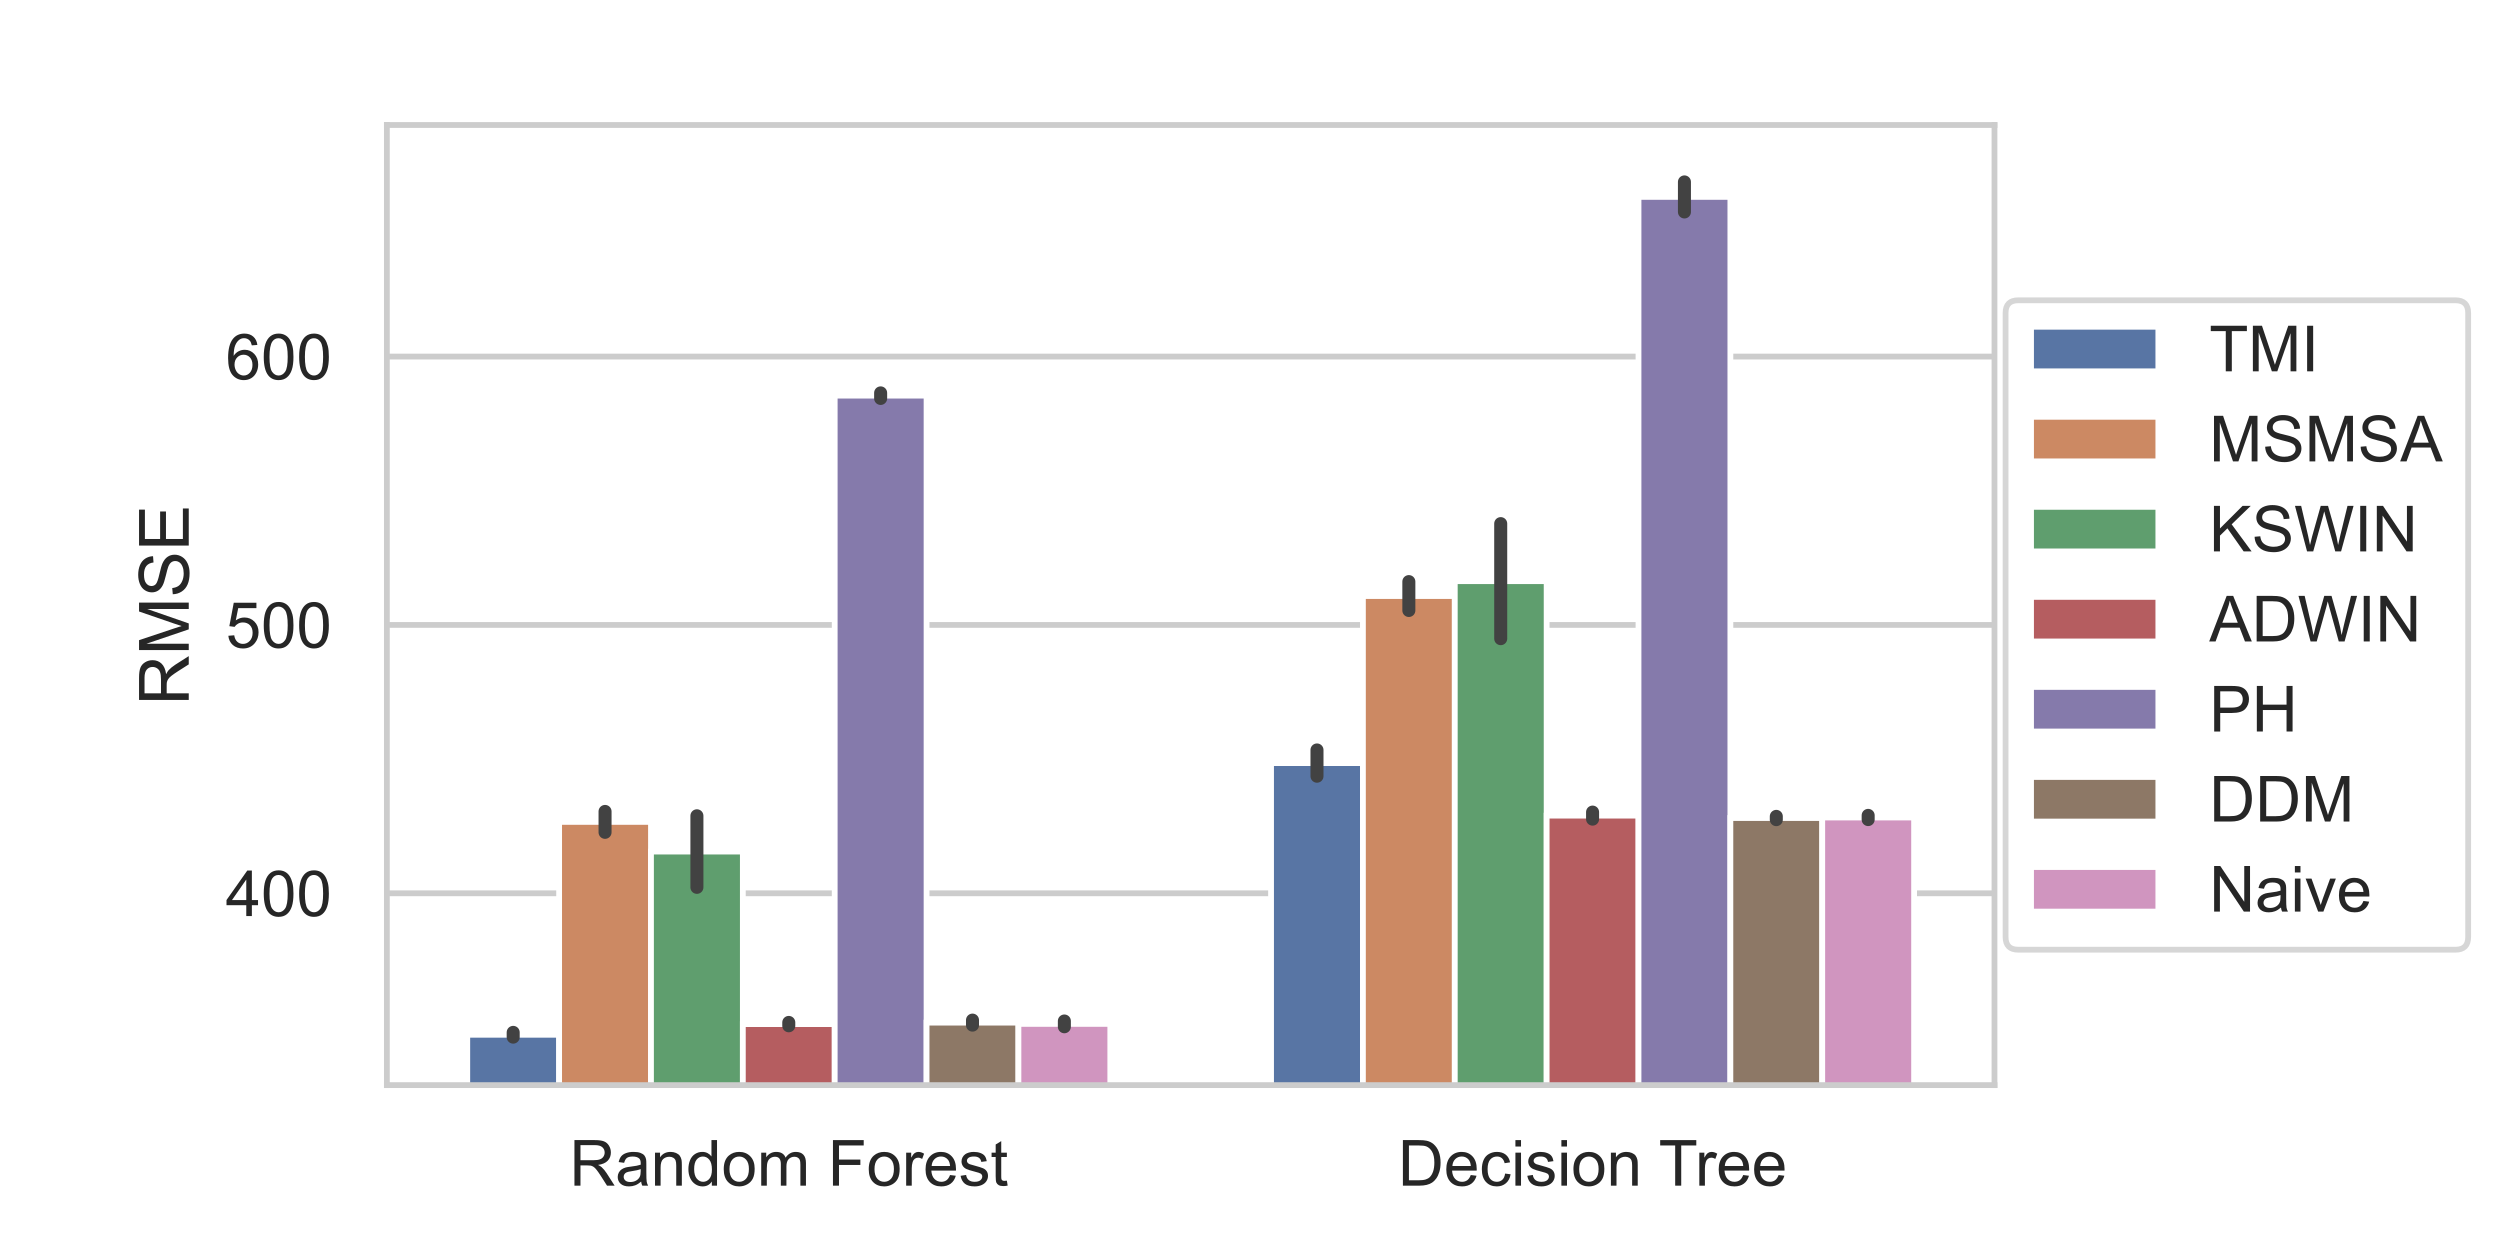
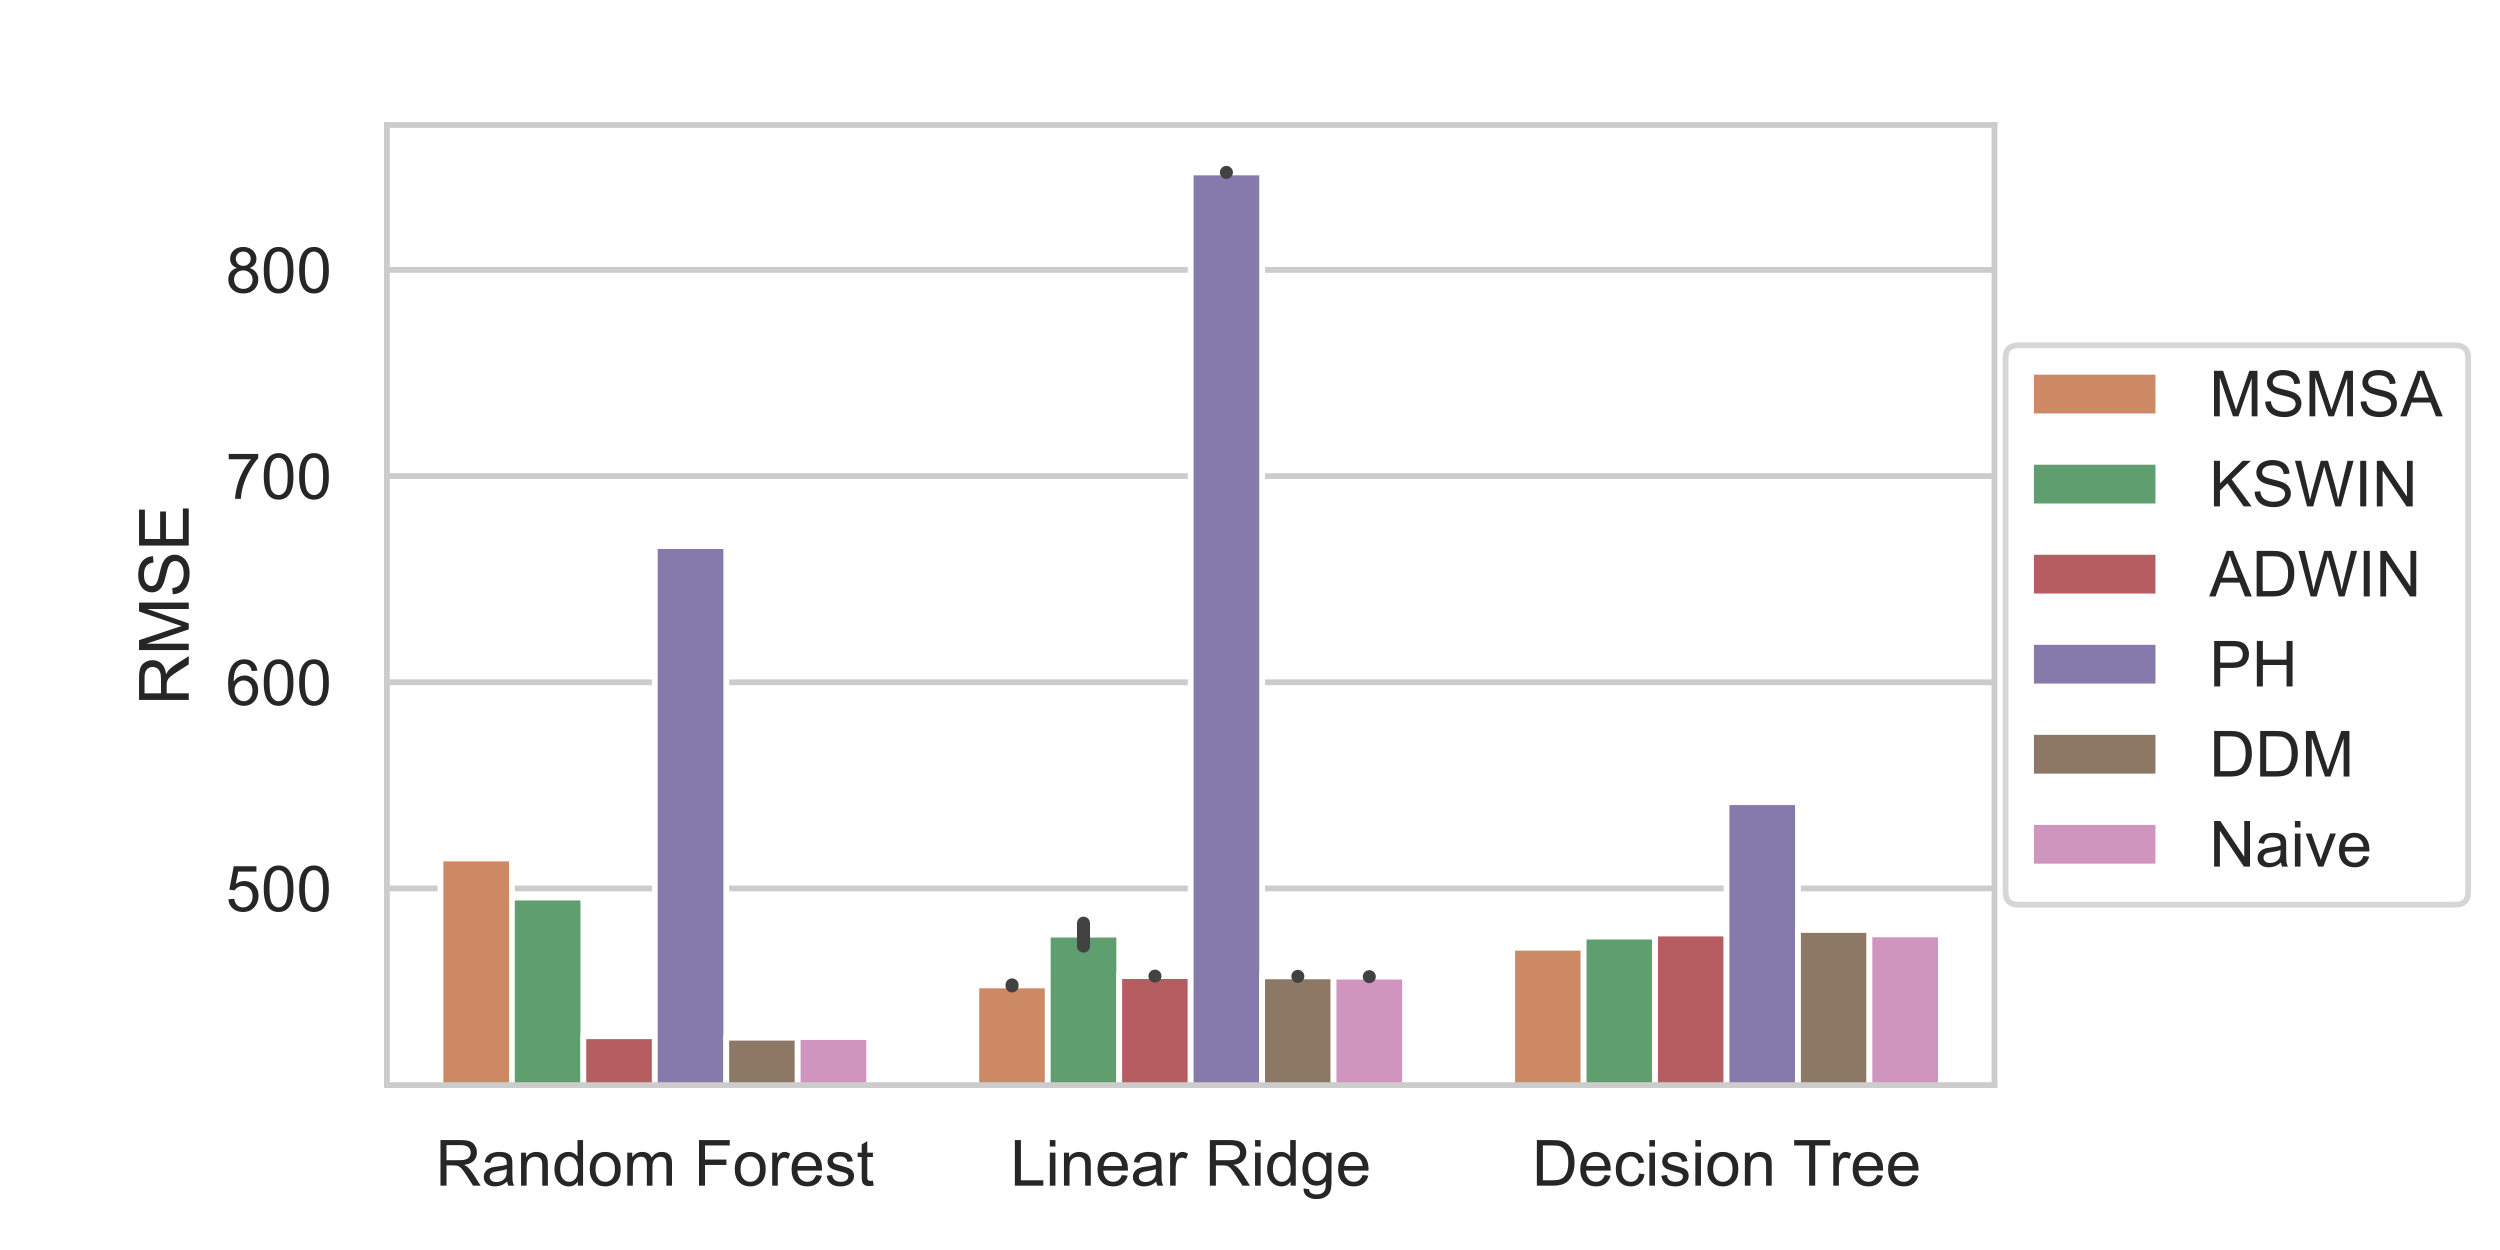
<svg xmlns="http://www.w3.org/2000/svg" xmlns:xlink="http://www.w3.org/1999/xlink" width="432pt" height="216pt" viewBox="0 0 432 216" version="1.1">
  <defs>
    <style type="text/css">*{stroke-linejoin: round; stroke-linecap: butt}</style>
  </defs>
  <g id="figure_1">
    <g id="patch_1">
      <path d="M 0 216  L 432 216  L 432 0  L 0 0  z " style="fill: #ffffff" />
    </g>
    <g id="axes_1">
      <g id="patch_2">
        <path d="M 66.852 187.508  L 344.646 187.508  L 344.646 21.6  L 66.852 21.6  z " style="fill: #ffffff" />
      </g>
      <g id="matplotlib.axis_1">
        <g id="xtick_1">
          <g id="text_1">
-             <g style="fill: #262626" transform="translate(98.39938 204.8818) scale(0.11 -0.11)">
+             <g style="fill: #262626" transform="translate(75.24991 204.8818) scale(0.11 -0.11)">
              <defs>
                <path id="ArialMT-52" d="M 503 0  L 503 4581  L 2534 4581  Q 3147 4581 3465 4457  Q 3784 4334 3975 4021  Q 4166 3709 4166 3331  Q 4166 2844 3850 2509  Q 3534 2175 2875 2084  Q 3116 1969 3241 1856  Q 3506 1613 3744 1247  L 4541 0  L 3778 0  L 3172 953  Q 2906 1366 2734 1584  Q 2563 1803 2427 1890  Q 2291 1978 2150 2013  Q 2047 2034 1813 2034  L 1109 2034  L 1109 0  L 503 0  z M 1109 2559  L 2413 2559  Q 2828 2559 3062 2645  Q 3297 2731 3419 2920  Q 3541 3109 3541 3331  Q 3541 3656 3305 3865  Q 3069 4075 2559 4075  L 1109 4075  L 1109 2559  z " transform="scale(0.015625)" />
                <path id="ArialMT-61" d="M 2588 409  Q 2275 144 1986 34  Q 1697 -75 1366 -75  Q 819 -75 525 192  Q 231 459 231 875  Q 231 1119 342 1320  Q 453 1522 633 1644  Q 813 1766 1038 1828  Q 1203 1872 1538 1913  Q 2219 1994 2541 2106  Q 2544 2222 2544 2253  Q 2544 2597 2384 2738  Q 2169 2928 1744 2928  Q 1347 2928 1158 2789  Q 969 2650 878 2297  L 328 2372  Q 403 2725 575 2942  Q 747 3159 1072 3276  Q 1397 3394 1825 3394  Q 2250 3394 2515 3294  Q 2781 3194 2906 3042  Q 3031 2891 3081 2659  Q 3109 2516 3109 2141  L 3109 1391  Q 3109 606 3145 398  Q 3181 191 3288 0  L 2700 0  Q 2613 175 2588 409  z M 2541 1666  Q 2234 1541 1622 1453  Q 1275 1403 1131 1340  Q 988 1278 909 1158  Q 831 1038 831 891  Q 831 666 1001 516  Q 1172 366 1500 366  Q 1825 366 2078 508  Q 2331 650 2450 897  Q 2541 1088 2541 1459  L 2541 1666  z " transform="scale(0.015625)" />
                <path id="ArialMT-6e" d="M 422 0  L 422 3319  L 928 3319  L 928 2847  Q 1294 3394 1984 3394  Q 2284 3394 2536 3286  Q 2788 3178 2913 3003  Q 3038 2828 3088 2588  Q 3119 2431 3119 2041  L 3119 0  L 2556 0  L 2556 2019  Q 2556 2363 2490 2533  Q 2425 2703 2258 2804  Q 2091 2906 1866 2906  Q 1506 2906 1245 2678  Q 984 2450 984 1813  L 984 0  L 422 0  z " transform="scale(0.015625)" />
                <path id="ArialMT-64" d="M 2575 0  L 2575 419  Q 2259 -75 1647 -75  Q 1250 -75 917 144  Q 584 363 401 755  Q 219 1147 219 1656  Q 219 2153 384 2558  Q 550 2963 881 3178  Q 1213 3394 1622 3394  Q 1922 3394 2156 3267  Q 2391 3141 2538 2938  L 2538 4581  L 3097 4581  L 3097 0  L 2575 0  z M 797 1656  Q 797 1019 1065 703  Q 1334 388 1700 388  Q 2069 388 2326 689  Q 2584 991 2584 1609  Q 2584 2291 2321 2609  Q 2059 2928 1675 2928  Q 1300 2928 1048 2622  Q 797 2316 797 1656  z " transform="scale(0.015625)" />
                <path id="ArialMT-6f" d="M 213 1659  Q 213 2581 725 3025  Q 1153 3394 1769 3394  Q 2453 3394 2887 2945  Q 3322 2497 3322 1706  Q 3322 1066 3130 698  Q 2938 331 2570 128  Q 2203 -75 1769 -75  Q 1072 -75 642 372  Q 213 819 213 1659  z M 791 1659  Q 791 1022 1069 705  Q 1347 388 1769 388  Q 2188 388 2466 706  Q 2744 1025 2744 1678  Q 2744 2294 2464 2611  Q 2184 2928 1769 2928  Q 1347 2928 1069 2612  Q 791 2297 791 1659  z " transform="scale(0.015625)" />
                <path id="ArialMT-6d" d="M 422 0  L 422 3319  L 925 3319  L 925 2853  Q 1081 3097 1340 3245  Q 1600 3394 1931 3394  Q 2300 3394 2536 3241  Q 2772 3088 2869 2813  Q 3263 3394 3894 3394  Q 4388 3394 4653 3120  Q 4919 2847 4919 2278  L 4919 0  L 4359 0  L 4359 2091  Q 4359 2428 4304 2576  Q 4250 2725 4106 2815  Q 3963 2906 3769 2906  Q 3419 2906 3187 2673  Q 2956 2441 2956 1928  L 2956 0  L 2394 0  L 2394 2156  Q 2394 2531 2256 2718  Q 2119 2906 1806 2906  Q 1569 2906 1367 2781  Q 1166 2656 1075 2415  Q 984 2175 984 1722  L 984 0  L 422 0  z " transform="scale(0.015625)" />
                <path id="ArialMT-20" transform="scale(0.015625)" />
                <path id="ArialMT-46" d="M 525 0  L 525 4581  L 3616 4581  L 3616 4041  L 1131 4041  L 1131 2622  L 3281 2622  L 3281 2081  L 1131 2081  L 1131 0  L 525 0  z " transform="scale(0.015625)" />
                <path id="ArialMT-72" d="M 416 0  L 416 3319  L 922 3319  L 922 2816  Q 1116 3169 1280 3281  Q 1444 3394 1641 3394  Q 1925 3394 2219 3213  L 2025 2691  Q 1819 2813 1613 2813  Q 1428 2813 1281 2702  Q 1134 2591 1072 2394  Q 978 2094 978 1738  L 978 0  L 416 0  z " transform="scale(0.015625)" />
                <path id="ArialMT-65" d="M 2694 1069  L 3275 997  Q 3138 488 2766 206  Q 2394 -75 1816 -75  Q 1088 -75 661 373  Q 234 822 234 1631  Q 234 2469 665 2931  Q 1097 3394 1784 3394  Q 2450 3394 2872 2941  Q 3294 2488 3294 1666  Q 3294 1616 3291 1516  L 816 1516  Q 847 969 1125 678  Q 1403 388 1819 388  Q 2128 388 2347 550  Q 2566 713 2694 1069  z M 847 1978  L 2700 1978  Q 2663 2397 2488 2606  Q 2219 2931 1791 2931  Q 1403 2931 1139 2672  Q 875 2413 847 1978  z " transform="scale(0.015625)" />
                <path id="ArialMT-73" d="M 197 991  L 753 1078  Q 800 744 1014 566  Q 1228 388 1613 388  Q 2000 388 2187 545  Q 2375 703 2375 916  Q 2375 1106 2209 1216  Q 2094 1291 1634 1406  Q 1016 1563 777 1677  Q 538 1791 414 1992  Q 291 2194 291 2438  Q 291 2659 392 2848  Q 494 3038 669 3163  Q 800 3259 1026 3326  Q 1253 3394 1513 3394  Q 1903 3394 2198 3281  Q 2494 3169 2634 2976  Q 2775 2784 2828 2463  L 2278 2388  Q 2241 2644 2061 2787  Q 1881 2931 1553 2931  Q 1166 2931 1000 2803  Q 834 2675 834 2503  Q 834 2394 903 2306  Q 972 2216 1119 2156  Q 1203 2125 1616 2013  Q 2213 1853 2448 1751  Q 2684 1650 2818 1456  Q 2953 1263 2953 975  Q 2953 694 2789 445  Q 2625 197 2315 61  Q 2006 -75 1616 -75  Q 969 -75 630 194  Q 291 463 197 991  z " transform="scale(0.015625)" />
                <path id="ArialMT-74" d="M 1650 503  L 1731 6  Q 1494 -44 1306 -44  Q 1000 -44 831 53  Q 663 150 594 308  Q 525 466 525 972  L 525 2881  L 113 2881  L 113 3319  L 525 3319  L 525 4141  L 1084 4478  L 1084 3319  L 1650 3319  L 1650 2881  L 1084 2881  L 1084 941  Q 1084 700 1114 631  Q 1144 563 1211 522  Q 1278 481 1403 481  Q 1497 481 1650 503  z " transform="scale(0.015625)" />
              </defs>
              <use xlink:href="#ArialMT-52" />
              <use xlink:href="#ArialMT-61" x="72.217" />
              <use xlink:href="#ArialMT-6e" x="127.832" />
              <use xlink:href="#ArialMT-64" x="183.447" />
              <use xlink:href="#ArialMT-6f" x="239.062" />
              <use xlink:href="#ArialMT-6d" x="294.678" />
              <use xlink:href="#ArialMT-20" x="377.979" />
              <use xlink:href="#ArialMT-46" x="405.762" />
              <use xlink:href="#ArialMT-6f" x="466.846" />
              <use xlink:href="#ArialMT-72" x="522.461" />
              <use xlink:href="#ArialMT-65" x="555.762" />
              <use xlink:href="#ArialMT-73" x="611.377" />
              <use xlink:href="#ArialMT-74" x="661.377" />
            </g>
          </g>
        </g>
        <g id="xtick_2">
          <g id="text_2">
-             <g style="fill: #262626" transform="translate(241.5724 204.8818) scale(0.11 -0.11)">
+             <g style="fill: #262626" transform="translate(174.5638 204.8818) scale(0.11 -0.11)">
+               <defs>
+                 <path id="ArialMT-4c" d="M 469 0  L 469 4581  L 1075 4581  L 1075 541  L 3331 541  L 3331 0  L 469 0  z " transform="scale(0.015625)" />
+                 <path id="ArialMT-69" d="M 425 3934  L 425 4581  L 988 4581  L 988 3934  L 425 3934  z M 425 0  L 425 3319  L 988 3319  L 988 0  L 425 0  z " transform="scale(0.015625)" />
+                 <path id="ArialMT-67" d="M 319 -275  L 866 -356  Q 900 -609 1056 -725  Q 1266 -881 1628 -881  Q 2019 -881 2231 -725  Q 2444 -569 2519 -288  Q 2563 -116 2559 434  Q 2191 0 1641 0  Q 956 0 581 494  Q 206 988 206 1678  Q 206 2153 378 2554  Q 550 2956 876 3175  Q 1203 3394 1644 3394  Q 2231 3394 2613 2919  L 2613 3319  L 3131 3319  L 3131 450  Q 3131 -325 2973 -648  Q 2816 -972 2473 -1159  Q 2131 -1347 1631 -1347  Q 1038 -1347 672 -1080  Q 306 -813 319 -275  z M 784 1719  Q 784 1066 1043 766  Q 1303 466 1694 466  Q 2081 466 2343 764  Q 2606 1063 2606 1700  Q 2606 2309 2336 2618  Q 2066 2928 1684 2928  Q 1309 2928 1046 2623  Q 784 2319 784 1719  z " transform="scale(0.015625)" />
+               </defs>
+               <use xlink:href="#ArialMT-4c" />
+               <use xlink:href="#ArialMT-69" x="55.615" />
+               <use xlink:href="#ArialMT-6e" x="77.832" />
+               <use xlink:href="#ArialMT-65" x="133.447" />
+               <use xlink:href="#ArialMT-61" x="189.062" />
+               <use xlink:href="#ArialMT-72" x="244.678" />
+               <use xlink:href="#ArialMT-20" x="277.979" />
+               <use xlink:href="#ArialMT-52" x="305.762" />
+               <use xlink:href="#ArialMT-69" x="377.979" />
+               <use xlink:href="#ArialMT-64" x="400.195" />
+               <use xlink:href="#ArialMT-67" x="455.811" />
+               <use xlink:href="#ArialMT-65" x="511.426" />
+             </g>
+           </g>
+         </g>
+         <g id="xtick_3">
+           <g id="text_3">
+             <g style="fill: #262626" transform="translate(264.7219 204.8818) scale(0.11 -0.11)">
              <defs>
                <path id="ArialMT-44" d="M 494 0  L 494 4581  L 2072 4581  Q 2606 4581 2888 4516  Q 3281 4425 3559 4188  Q 3922 3881 4101 3404  Q 4281 2928 4281 2316  Q 4281 1794 4159 1391  Q 4038 988 3847 723  Q 3656 459 3429 307  Q 3203 156 2883 78  Q 2563 0 2147 0  L 494 0  z M 1100 541  L 2078 541  Q 2531 541 2789 625  Q 3047 709 3200 863  Q 3416 1078 3536 1442  Q 3656 1806 3656 2325  Q 3656 3044 3420 3430  Q 3184 3816 2847 3947  Q 2603 4041 2063 4041  L 1100 4041  L 1100 541  z " transform="scale(0.015625)" />
                <path id="ArialMT-63" d="M 2588 1216  L 3141 1144  Q 3050 572 2676 248  Q 2303 -75 1759 -75  Q 1078 -75 664 370  Q 250 816 250 1647  Q 250 2184 428 2587  Q 606 2991 970 3192  Q 1334 3394 1763 3394  Q 2303 3394 2647 3120  Q 2991 2847 3088 2344  L 2541 2259  Q 2463 2594 2264 2762  Q 2066 2931 1784 2931  Q 1359 2931 1093 2626  Q 828 2322 828 1663  Q 828 994 1084 691  Q 1341 388 1753 388  Q 2084 388 2306 591  Q 2528 794 2588 1216  z " transform="scale(0.015625)" />
-                 <path id="ArialMT-69" d="M 425 3934  L 425 4581  L 988 4581  L 988 3934  L 425 3934  z M 425 0  L 425 3319  L 988 3319  L 988 0  L 425 0  z " transform="scale(0.015625)" />
                <path id="ArialMT-54" d="M 1659 0  L 1659 4041  L 150 4041  L 150 4581  L 3781 4581  L 3781 4041  L 2266 4041  L 2266 0  L 1659 0  z " transform="scale(0.015625)" />
              </defs>
              <use xlink:href="#ArialMT-44" />
              <use xlink:href="#ArialMT-65" x="72.217" />
              <use xlink:href="#ArialMT-63" x="127.832" />
              <use xlink:href="#ArialMT-69" x="177.832" />
              <use xlink:href="#ArialMT-73" x="200.049" />
              <use xlink:href="#ArialMT-69" x="250.049" />
              <use xlink:href="#ArialMT-6f" x="272.266" />
              <use xlink:href="#ArialMT-6e" x="327.881" />
              <use xlink:href="#ArialMT-20" x="383.496" />
              <use xlink:href="#ArialMT-54" x="409.529" />
              <use xlink:href="#ArialMT-72" x="466.863" />
              <use xlink:href="#ArialMT-65" x="500.164" />
              <use xlink:href="#ArialMT-65" x="555.779" />
            </g>
          </g>
        </g>
      </g>
      <g id="matplotlib.axis_2">
        <g id="ytick_1">
          <g id="line2d_1">
-             <path d="M 66.852 154.363  L 344.646 154.363  " clip-path="url(#p7274ae0a59)" style="fill: none; stroke: #cccccc; stroke-linecap: round" />
-           </g>
-           <g id="text_3">
-             <g style="fill: #262626" transform="translate(39.00091 158.3) scale(0.11 -0.11)">
-               <defs>
-                 <path id="ArialMT-34" d="M 2069 0  L 2069 1097  L 81 1097  L 81 1613  L 2172 4581  L 2631 4581  L 2631 1613  L 3250 1613  L 3250 1097  L 2631 1097  L 2631 0  L 2069 0  z M 2069 1613  L 2069 3678  L 634 1613  L 2069 1613  z " transform="scale(0.015625)" />
+             <path d="M 66.852 153.523  L 344.646 153.523  " clip-path="url(#p0236de1236)" style="fill: none; stroke: #cccccc; stroke-linecap: round" />
+           </g>
+           <g id="text_4">
+             <g style="fill: #262626" transform="translate(39.00091 157.4601) scale(0.11 -0.11)">
+               <defs>
+                 <path id="ArialMT-35" d="M 266 1200  L 856 1250  Q 922 819 1161 601  Q 1400 384 1738 384  Q 2144 384 2425 690  Q 2706 997 2706 1503  Q 2706 1984 2436 2262  Q 2166 2541 1728 2541  Q 1456 2541 1237 2417  Q 1019 2294 894 2097  L 366 2166  L 809 4519  L 3088 4519  L 3088 3981  L 1259 3981  L 1013 2750  Q 1425 3038 1878 3038  Q 2478 3038 2890 2622  Q 3303 2206 3303 1553  Q 3303 931 2941 478  Q 2500 -78 1738 -78  Q 1113 -78 717 272  Q 322 622 266 1200  z " transform="scale(0.015625)" />
                <path id="ArialMT-30" d="M 266 2259  Q 266 3072 433 3567  Q 600 4063 929 4331  Q 1259 4600 1759 4600  Q 2128 4600 2406 4451  Q 2684 4303 2865 4023  Q 3047 3744 3150 3342  Q 3253 2941 3253 2259  Q 3253 1453 3087 958  Q 2922 463 2592 192  Q 2263 -78 1759 -78  Q 1097 -78 719 397  Q 266 969 266 2259  z M 844 2259  Q 844 1131 1108 757  Q 1372 384 1759 384  Q 2147 384 2411 759  Q 2675 1134 2675 2259  Q 2675 3391 2411 3762  Q 2147 4134 1753 4134  Q 1366 4134 1134 3806  Q 844 3388 844 2259  z " transform="scale(0.015625)" />
-               </defs>
-               <use xlink:href="#ArialMT-34" />
-               <use xlink:href="#ArialMT-30" x="55.615" />
-               <use xlink:href="#ArialMT-30" x="111.23" />
-             </g>
-           </g>
-         </g>
-         <g id="ytick_2">
-           <g id="line2d_2">
-             <path d="M 66.852 107.988  L 344.646 107.988  " clip-path="url(#p7274ae0a59)" style="fill: none; stroke: #cccccc; stroke-linecap: round" />
-           </g>
-           <g id="text_4">
-             <g style="fill: #262626" transform="translate(39.00091 111.9251) scale(0.11 -0.11)">
-               <defs>
-                 <path id="ArialMT-35" d="M 266 1200  L 856 1250  Q 922 819 1161 601  Q 1400 384 1738 384  Q 2144 384 2425 690  Q 2706 997 2706 1503  Q 2706 1984 2436 2262  Q 2166 2541 1728 2541  Q 1456 2541 1237 2417  Q 1019 2294 894 2097  L 366 2166  L 809 4519  L 3088 4519  L 3088 3981  L 1259 3981  L 1013 2750  Q 1425 3038 1878 3038  Q 2478 3038 2890 2622  Q 3303 2206 3303 1553  Q 3303 931 2941 478  Q 2500 -78 1738 -78  Q 1113 -78 717 272  Q 322 622 266 1200  z " transform="scale(0.015625)" />
              </defs>
              <use xlink:href="#ArialMT-35" />
              <use xlink:href="#ArialMT-30" x="55.615" />
              <use xlink:href="#ArialMT-30" x="111.23" />
            </g>
          </g>
        </g>
-         <g id="ytick_3">
-           <g id="line2d_3">
-             <path d="M 66.852 61.613  L 344.646 61.613  " clip-path="url(#p7274ae0a59)" style="fill: none; stroke: #cccccc; stroke-linecap: round" />
+         <g id="ytick_2">
+           <g id="line2d_2">
+             <path d="M 66.852 117.897  L 344.646 117.897  " clip-path="url(#p0236de1236)" style="fill: none; stroke: #cccccc; stroke-linecap: round" />
          </g>
          <g id="text_5">
-             <g style="fill: #262626" transform="translate(39.00091 65.55022) scale(0.11 -0.11)">
+             <g style="fill: #262626" transform="translate(39.00091 121.8334) scale(0.11 -0.11)">
              <defs>
                <path id="ArialMT-36" d="M 3184 3459  L 2625 3416  Q 2550 3747 2413 3897  Q 2184 4138 1850 4138  Q 1581 4138 1378 3988  Q 1113 3794 959 3422  Q 806 3050 800 2363  Q 1003 2672 1297 2822  Q 1591 2972 1913 2972  Q 2475 2972 2870 2558  Q 3266 2144 3266 1488  Q 3266 1056 3080 686  Q 2894 316 2569 119  Q 2244 -78 1831 -78  Q 1128 -78 684 439  Q 241 956 241 2144  Q 241 3472 731 4075  Q 1159 4600 1884 4600  Q 2425 4600 2770 4297  Q 3116 3994 3184 3459  z M 888 1484  Q 888 1194 1011 928  Q 1134 663 1356 523  Q 1578 384 1822 384  Q 2178 384 2434 671  Q 2691 959 2691 1453  Q 2691 1928 2437 2201  Q 2184 2475 1800 2475  Q 1419 2475 1153 2201  Q 888 1928 888 1484  z " transform="scale(0.015625)" />
              </defs>
              <use xlink:href="#ArialMT-36" />
              <use xlink:href="#ArialMT-30" x="55.615" />
              <use xlink:href="#ArialMT-30" x="111.23" />
            </g>
          </g>
        </g>
-         <g id="text_6">
+         <g id="ytick_3">
+           <g id="line2d_3">
+             <path d="M 66.852 82.27  L 344.646 82.27  " clip-path="url(#p0236de1236)" style="fill: none; stroke: #cccccc; stroke-linecap: round" />
+           </g>
+           <g id="text_6">
+             <g style="fill: #262626" transform="translate(39.00091 86.20663) scale(0.11 -0.11)">
+               <defs>
+                 <path id="ArialMT-37" d="M 303 3981  L 303 4522  L 3269 4522  L 3269 4084  Q 2831 3619 2401 2847  Q 1972 2075 1738 1259  Q 1569 684 1522 0  L 944 0  Q 953 541 1156 1306  Q 1359 2072 1739 2783  Q 2119 3494 2547 3981  L 303 3981  z " transform="scale(0.015625)" />
+               </defs>
+               <use xlink:href="#ArialMT-37" />
+               <use xlink:href="#ArialMT-30" x="55.615" />
+               <use xlink:href="#ArialMT-30" x="111.23" />
+             </g>
+           </g>
+         </g>
+         <g id="ytick_4">
+           <g id="line2d_4">
+             <path d="M 66.852 46.643  L 344.646 46.643  " clip-path="url(#p0236de1236)" style="fill: none; stroke: #cccccc; stroke-linecap: round" />
+           </g>
+           <g id="text_7">
+             <g style="fill: #262626" transform="translate(39.00091 50.57988) scale(0.11 -0.11)">
+               <defs>
+                 <path id="ArialMT-38" d="M 1131 2484  Q 781 2613 612 2850  Q 444 3088 444 3419  Q 444 3919 803 4259  Q 1163 4600 1759 4600  Q 2359 4600 2725 4251  Q 3091 3903 3091 3403  Q 3091 3084 2923 2848  Q 2756 2613 2416 2484  Q 2838 2347 3058 2040  Q 3278 1734 3278 1309  Q 3278 722 2862 322  Q 2447 -78 1769 -78  Q 1091 -78 675 323  Q 259 725 259 1325  Q 259 1772 486 2073  Q 713 2375 1131 2484  z M 1019 3438  Q 1019 3113 1228 2906  Q 1438 2700 1772 2700  Q 2097 2700 2305 2904  Q 2513 3109 2513 3406  Q 2513 3716 2298 3927  Q 2084 4138 1766 4138  Q 1444 4138 1231 3931  Q 1019 3725 1019 3438  z M 838 1322  Q 838 1081 952 856  Q 1066 631 1291 507  Q 1516 384 1775 384  Q 2178 384 2440 643  Q 2703 903 2703 1303  Q 2703 1709 2433 1975  Q 2163 2241 1756 2241  Q 1359 2241 1098 1978  Q 838 1716 838 1322  z " transform="scale(0.015625)" />
+               </defs>
+               <use xlink:href="#ArialMT-38" />
+               <use xlink:href="#ArialMT-30" x="55.615" />
+               <use xlink:href="#ArialMT-30" x="111.23" />
+             </g>
+           </g>
+         </g>
+         <g id="text_8">
          <g style="fill: #262626" transform="translate(32.61591 121.8894) rotate(-90) scale(0.12 -0.12)">
            <defs>
              <path id="ArialMT-4d" d="M 475 0  L 475 4581  L 1388 4581  L 2472 1338  Q 2622 884 2691 659  Q 2769 909 2934 1394  L 4031 4581  L 4847 4581  L 4847 0  L 4263 0  L 4263 3834  L 2931 0  L 2384 0  L 1059 3900  L 1059 0  L 475 0  z " transform="scale(0.015625)" />
              <path id="ArialMT-53" d="M 288 1472  L 859 1522  Q 900 1178 1048 958  Q 1197 738 1509 602  Q 1822 466 2213 466  Q 2559 466 2825 569  Q 3091 672 3220 851  Q 3350 1031 3350 1244  Q 3350 1459 3225 1620  Q 3100 1781 2813 1891  Q 2628 1963 1997 2114  Q 1366 2266 1113 2400  Q 784 2572 623 2826  Q 463 3081 463 3397  Q 463 3744 659 4045  Q 856 4347 1234 4503  Q 1613 4659 2075 4659  Q 2584 4659 2973 4495  Q 3363 4331 3572 4012  Q 3781 3694 3797 3291  L 3216 3247  Q 3169 3681 2898 3903  Q 2628 4125 2100 4125  Q 1550 4125 1298 3923  Q 1047 3722 1047 3438  Q 1047 3191 1225 3031  Q 1400 2872 2139 2705  Q 2878 2538 3153 2413  Q 3553 2228 3743 1945  Q 3934 1663 3934 1294  Q 3934 928 3725 604  Q 3516 281 3123 101  Q 2731 -78 2241 -78  Q 1619 -78 1198 103  Q 778 284 539 648  Q 300 1013 288 1472  z " transform="scale(0.015625)" />
              <path id="ArialMT-45" d="M 506 0  L 506 4581  L 3819 4581  L 3819 4041  L 1113 4041  L 1113 2638  L 3647 2638  L 3647 2100  L 1113 2100  L 1113 541  L 3925 541  L 3925 0  L 506 0  z " transform="scale(0.015625)" />
            </defs>
            <use xlink:href="#ArialMT-52" />
            <use xlink:href="#ArialMT-4d" x="72.217" />
            <use xlink:href="#ArialMT-53" x="155.518" />
            <use xlink:href="#ArialMT-45" x="222.217" />
          </g>
        </g>
      </g>
      <g id="patch_3">
-         <path d="M 80.742 339.863  L 96.616 339.863  L 96.616 178.805  L 80.742 178.805  z " clip-path="url(#p7274ae0a59)" style="fill: #5875a4; stroke: #ffffff; stroke-linejoin: miter" />
+         <path d="M 76.112 331.657  L 88.458 331.657  L 88.458 148.344  L 76.112 148.344  z " clip-path="url(#p0236de1236)" style="fill: #cc8963; stroke: #ffffff; stroke-linejoin: miter" />
      </g>
      <g id="patch_4">
-         <path d="M 219.638 339.863  L 235.512 339.863  L 235.512 131.861  L 219.638 131.861  z " clip-path="url(#p7274ae0a59)" style="fill: #5875a4; stroke: #ffffff; stroke-linejoin: miter" />
+         <path d="M 168.71 331.657  L 181.056 331.657  L 181.056 170.279  L 168.71 170.279  z " clip-path="url(#p0236de1236)" style="fill: #cc8963; stroke: #ffffff; stroke-linejoin: miter" />
      </g>
      <g id="patch_5">
-         <path d="M 96.616 339.863  L 112.49 339.863  L 112.49 142.021  L 96.616 142.021  z " clip-path="url(#p7274ae0a59)" style="fill: #cc8963; stroke: #ffffff; stroke-linejoin: miter" />
+         <path d="M 261.308 331.657  L 273.654 331.657  L 273.654 163.76  L 261.308 163.76  z " clip-path="url(#p0236de1236)" style="fill: #cc8963; stroke: #ffffff; stroke-linejoin: miter" />
      </g>
      <g id="patch_6">
-         <path d="M 235.512 339.863  L 251.386 339.863  L 251.386 102.996  L 235.512 102.996  z " clip-path="url(#p7274ae0a59)" style="fill: #cc8963; stroke: #ffffff; stroke-linejoin: miter" />
+         <path d="M 88.458 331.657  L 100.805 331.657  L 100.805 155.099  L 88.458 155.099  z " clip-path="url(#p0236de1236)" style="fill: #5f9e6e; stroke: #ffffff; stroke-linejoin: miter" />
      </g>
      <g id="patch_7">
-         <path d="M 112.49 339.863  L 128.363 339.863  L 128.363 147.151  L 112.49 147.151  z " clip-path="url(#p7274ae0a59)" style="fill: #5f9e6e; stroke: #ffffff; stroke-linejoin: miter" />
+         <path d="M 181.056 331.657  L 193.402 331.657  L 193.402 161.51  L 181.056 161.51  z " clip-path="url(#p0236de1236)" style="fill: #5f9e6e; stroke: #ffffff; stroke-linejoin: miter" />
      </g>
      <g id="patch_8">
-         <path d="M 251.386 339.863  L 267.26 339.863  L 267.26 100.421  L 251.386 100.421  z " clip-path="url(#p7274ae0a59)" style="fill: #5f9e6e; stroke: #ffffff; stroke-linejoin: miter" />
+         <path d="M 273.654 331.657  L 286 331.657  L 286 161.857  L 273.654 161.857  z " clip-path="url(#p0236de1236)" style="fill: #5f9e6e; stroke: #ffffff; stroke-linejoin: miter" />
      </g>
      <g id="patch_9">
-         <path d="M 128.363 339.863  L 144.237 339.863  L 144.237 176.966  L 128.363 176.966  z " clip-path="url(#p7274ae0a59)" style="fill: #b55d60; stroke: #ffffff; stroke-linejoin: miter" />
+         <path d="M 100.805 331.657  L 113.151 331.657  L 113.151 179.057  L 100.805 179.057  z " clip-path="url(#p0236de1236)" style="fill: #b55d60; stroke: #ffffff; stroke-linejoin: miter" />
      </g>
      <g id="patch_10">
-         <path d="M 267.26 339.863  L 283.134 339.863  L 283.134 140.938  L 267.26 140.938  z " clip-path="url(#p7274ae0a59)" style="fill: #b55d60; stroke: #ffffff; stroke-linejoin: miter" />
+         <path d="M 193.402 331.657  L 205.749 331.657  L 205.749 168.671  L 193.402 168.671  z " clip-path="url(#p0236de1236)" style="fill: #b55d60; stroke: #ffffff; stroke-linejoin: miter" />
      </g>
      <g id="patch_11">
-         <path d="M 144.237 339.863  L 160.111 339.863  L 160.111 68.37  L 144.237 68.37  z " clip-path="url(#p7274ae0a59)" style="fill: #857aab; stroke: #ffffff; stroke-linejoin: miter" />
+         <path d="M 286 331.657  L 298.347 331.657  L 298.347 161.314  L 286 161.314  z " clip-path="url(#p0236de1236)" style="fill: #b55d60; stroke: #ffffff; stroke-linejoin: miter" />
      </g>
      <g id="patch_12">
-         <path d="M 283.134 339.863  L 299.008 339.863  L 299.008 34.031  L 283.134 34.031  z " clip-path="url(#p7274ae0a59)" style="fill: #857aab; stroke: #ffffff; stroke-linejoin: miter" />
+         <path d="M 113.151 331.657  L 125.497 331.657  L 125.497 94.364  L 113.151 94.364  z " clip-path="url(#p0236de1236)" style="fill: #857aab; stroke: #ffffff; stroke-linejoin: miter" />
      </g>
      <g id="patch_13">
-         <path d="M 160.111 339.863  L 175.985 339.863  L 175.985 176.707  L 160.111 176.707  z " clip-path="url(#p7274ae0a59)" style="fill: #8d7866; stroke: #ffffff; stroke-linejoin: miter" />
+         <path d="M 205.749 331.657  L 218.095 331.657  L 218.095 29.793  L 205.749 29.793  z " clip-path="url(#p0236de1236)" style="fill: #857aab; stroke: #ffffff; stroke-linejoin: miter" />
      </g>
      <g id="patch_14">
-         <path d="M 299.008 339.863  L 314.882 339.863  L 314.882 141.353  L 299.008 141.353  z " clip-path="url(#p7274ae0a59)" style="fill: #8d7866; stroke: #ffffff; stroke-linejoin: miter" />
+         <path d="M 298.347 331.657  L 310.693 331.657  L 310.693 138.617  L 298.347 138.617  z " clip-path="url(#p0236de1236)" style="fill: #857aab; stroke: #ffffff; stroke-linejoin: miter" />
      </g>
      <g id="patch_15">
-         <path d="M 175.985 339.863  L 191.859 339.863  L 191.859 176.926  L 175.985 176.926  z " clip-path="url(#p7274ae0a59)" style="fill: #d095bf; stroke: #ffffff; stroke-linejoin: miter" />
+         <path d="M 125.497 331.657  L 137.844 331.657  L 137.844 179.316  L 125.497 179.316  z " clip-path="url(#p0236de1236)" style="fill: #8d7866; stroke: #ffffff; stroke-linejoin: miter" />
      </g>
      <g id="patch_16">
-         <path d="M 314.882 339.863  L 330.756 339.863  L 330.756 141.26  L 314.882 141.26  z " clip-path="url(#p7274ae0a59)" style="fill: #d095bf; stroke: #ffffff; stroke-linejoin: miter" />
+         <path d="M 218.095 331.657  L 230.442 331.657  L 230.442 168.713  L 218.095 168.713  z " clip-path="url(#p0236de1236)" style="fill: #8d7866; stroke: #ffffff; stroke-linejoin: miter" />
      </g>
      <g id="patch_17">
-         <path d="M 136.3 339.863  L 136.3 339.863  L 136.3 339.863  L 136.3 339.863  z " clip-path="url(#p7274ae0a59)" style="fill: #5875a4; stroke: #ffffff; stroke-linejoin: miter" />
+         <path d="M 310.693 331.657  L 323.039 331.657  L 323.039 160.704  L 310.693 160.704  z " clip-path="url(#p0236de1236)" style="fill: #8d7866; stroke: #ffffff; stroke-linejoin: miter" />
      </g>
      <g id="patch_18">
-         <path d="M 136.3 339.863  L 136.3 339.863  L 136.3 339.863  L 136.3 339.863  z " clip-path="url(#p7274ae0a59)" style="fill: #cc8963; stroke: #ffffff; stroke-linejoin: miter" />
+         <path d="M 137.844 331.657  L 150.19 331.657  L 150.19 179.202  L 137.844 179.202  z " clip-path="url(#p0236de1236)" style="fill: #d095bf; stroke: #ffffff; stroke-linejoin: miter" />
      </g>
      <g id="patch_19">
-         <path d="M 136.3 339.863  L 136.3 339.863  L 136.3 339.863  L 136.3 339.863  z " clip-path="url(#p7274ae0a59)" style="fill: #5f9e6e; stroke: #ffffff; stroke-linejoin: miter" />
+         <path d="M 230.442 331.657  L 242.788 331.657  L 242.788 168.769  L 230.442 168.769  z " clip-path="url(#p0236de1236)" style="fill: #d095bf; stroke: #ffffff; stroke-linejoin: miter" />
      </g>
      <g id="patch_20">
-         <path d="M 136.3 339.863  L 136.3 339.863  L 136.3 339.863  L 136.3 339.863  z " clip-path="url(#p7274ae0a59)" style="fill: #b55d60; stroke: #ffffff; stroke-linejoin: miter" />
+         <path d="M 323.039 331.657  L 335.386 331.657  L 335.386 161.454  L 323.039 161.454  z " clip-path="url(#p0236de1236)" style="fill: #d095bf; stroke: #ffffff; stroke-linejoin: miter" />
      </g>
      <g id="patch_21">
-         <path d="M 136.3 339.863  L 136.3 339.863  L 136.3 339.863  L 136.3 339.863  z " clip-path="url(#p7274ae0a59)" style="fill: #857aab; stroke: #ffffff; stroke-linejoin: miter" />
+         <path d="M 113.151 331.657  L 113.151 331.657  L 113.151 331.657  L 113.151 331.657  z " clip-path="url(#p0236de1236)" style="fill: #cc8963; stroke: #ffffff; stroke-linejoin: miter" />
      </g>
      <g id="patch_22">
-         <path d="M 136.3 339.863  L 136.3 339.863  L 136.3 339.863  L 136.3 339.863  z " clip-path="url(#p7274ae0a59)" style="fill: #8d7866; stroke: #ffffff; stroke-linejoin: miter" />
+         <path d="M 113.151 331.657  L 113.151 331.657  L 113.151 331.657  L 113.151 331.657  z " clip-path="url(#p0236de1236)" style="fill: #5f9e6e; stroke: #ffffff; stroke-linejoin: miter" />
      </g>
      <g id="patch_23">
-         <path d="M 136.3 339.863  L 136.3 339.863  L 136.3 339.863  L 136.3 339.863  z " clip-path="url(#p7274ae0a59)" style="fill: #d095bf; stroke: #ffffff; stroke-linejoin: miter" />
-       </g>
-       <g id="line2d_4">
-         <path d="M 88.679 179.217  L 88.679 178.394  " clip-path="url(#p7274ae0a59)" style="fill: none; stroke: #424242; stroke-width: 2.25; stroke-linecap: round" />
+         <path d="M 113.151 331.657  L 113.151 331.657  L 113.151 331.657  L 113.151 331.657  z " clip-path="url(#p0236de1236)" style="fill: #b55d60; stroke: #ffffff; stroke-linejoin: miter" />
+       </g>
+       <g id="patch_24">
+         <path d="M 113.151 331.657  L 113.151 331.657  L 113.151 331.657  L 113.151 331.657  z " clip-path="url(#p0236de1236)" style="fill: #857aab; stroke: #ffffff; stroke-linejoin: miter" />
+       </g>
+       <g id="patch_25">
+         <path d="M 113.151 331.657  L 113.151 331.657  L 113.151 331.657  L 113.151 331.657  z " clip-path="url(#p0236de1236)" style="fill: #8d7866; stroke: #ffffff; stroke-linejoin: miter" />
+       </g>
+       <g id="patch_26">
+         <path d="M 113.151 331.657  L 113.151 331.657  L 113.151 331.657  L 113.151 331.657  z " clip-path="url(#p0236de1236)" style="fill: #d095bf; stroke: #ffffff; stroke-linejoin: miter" />
      </g>
      <g id="line2d_5">
-         <path d="M 227.575 134.129  L 227.575 129.592  " clip-path="url(#p7274ae0a59)" style="fill: none; stroke: #424242; stroke-width: 2.25; stroke-linecap: round" />
+         <path clip-path="url(#p0236de1236)" style="fill: none; stroke: #424242; stroke-width: 2.25; stroke-linecap: round" />
      </g>
      <g id="line2d_6">
-         <path d="M 104.553 143.829  L 104.553 140.214  " clip-path="url(#p7274ae0a59)" style="fill: none; stroke: #424242; stroke-width: 2.25; stroke-linecap: round" />
+         <path d="M 174.883 170.37  L 174.883 170.188  " clip-path="url(#p0236de1236)" style="fill: none; stroke: #424242; stroke-width: 2.25; stroke-linecap: round" />
      </g>
      <g id="line2d_7">
-         <path d="M 243.449 105.492  L 243.449 100.5  " clip-path="url(#p7274ae0a59)" style="fill: none; stroke: #424242; stroke-width: 2.25; stroke-linecap: round" />
+         <path clip-path="url(#p0236de1236)" style="fill: none; stroke: #424242; stroke-width: 2.25; stroke-linecap: round" />
      </g>
      <g id="line2d_8">
-         <path d="M 120.426 153.334  L 120.426 140.968  " clip-path="url(#p7274ae0a59)" style="fill: none; stroke: #424242; stroke-width: 2.25; stroke-linecap: round" />
+         <path clip-path="url(#p0236de1236)" style="fill: none; stroke: #424242; stroke-width: 2.25; stroke-linecap: round" />
      </g>
      <g id="line2d_9">
-         <path d="M 259.323 110.361  L 259.323 90.481  " clip-path="url(#p7274ae0a59)" style="fill: none; stroke: #424242; stroke-width: 2.25; stroke-linecap: round" />
+         <path d="M 187.229 163.491  L 187.229 159.53  " clip-path="url(#p0236de1236)" style="fill: none; stroke: #424242; stroke-width: 2.25; stroke-linecap: round" />
      </g>
      <g id="line2d_10">
-         <path d="M 136.3 177.257  L 136.3 176.674  " clip-path="url(#p7274ae0a59)" style="fill: none; stroke: #424242; stroke-width: 2.25; stroke-linecap: round" />
+         <path clip-path="url(#p0236de1236)" style="fill: none; stroke: #424242; stroke-width: 2.25; stroke-linecap: round" />
      </g>
      <g id="line2d_11">
-         <path d="M 275.197 141.547  L 275.197 140.329  " clip-path="url(#p7274ae0a59)" style="fill: none; stroke: #424242; stroke-width: 2.25; stroke-linecap: round" />
+         <path clip-path="url(#p0236de1236)" style="fill: none; stroke: #424242; stroke-width: 2.25; stroke-linecap: round" />
      </g>
      <g id="line2d_12">
-         <path d="M 152.174 68.851  L 152.174 67.89  " clip-path="url(#p7274ae0a59)" style="fill: none; stroke: #424242; stroke-width: 2.25; stroke-linecap: round" />
+         <path d="M 199.576 168.671  L 199.576 168.671  " clip-path="url(#p0236de1236)" style="fill: none; stroke: #424242; stroke-width: 2.25; stroke-linecap: round" />
      </g>
      <g id="line2d_13">
-         <path d="M 291.071 36.628  L 291.071 31.435  " clip-path="url(#p7274ae0a59)" style="fill: none; stroke: #424242; stroke-width: 2.25; stroke-linecap: round" />
+         <path clip-path="url(#p0236de1236)" style="fill: none; stroke: #424242; stroke-width: 2.25; stroke-linecap: round" />
      </g>
      <g id="line2d_14">
-         <path d="M 168.048 177.141  L 168.048 176.274  " clip-path="url(#p7274ae0a59)" style="fill: none; stroke: #424242; stroke-width: 2.25; stroke-linecap: round" />
+         <path clip-path="url(#p0236de1236)" style="fill: none; stroke: #424242; stroke-width: 2.25; stroke-linecap: round" />
      </g>
      <g id="line2d_15">
-         <path d="M 306.945 141.638  L 306.945 141.069  " clip-path="url(#p7274ae0a59)" style="fill: none; stroke: #424242; stroke-width: 2.25; stroke-linecap: round" />
+         <path d="M 211.922 29.793  L 211.922 29.793  " clip-path="url(#p0236de1236)" style="fill: none; stroke: #424242; stroke-width: 2.25; stroke-linecap: round" />
      </g>
      <g id="line2d_16">
-         <path d="M 183.922 177.425  L 183.922 176.428  " clip-path="url(#p7274ae0a59)" style="fill: none; stroke: #424242; stroke-width: 2.25; stroke-linecap: round" />
+         <path clip-path="url(#p0236de1236)" style="fill: none; stroke: #424242; stroke-width: 2.25; stroke-linecap: round" />
      </g>
      <g id="line2d_17">
-         <path d="M 322.819 141.624  L 322.819 140.896  " clip-path="url(#p7274ae0a59)" style="fill: none; stroke: #424242; stroke-width: 2.25; stroke-linecap: round" />
-       </g>
-       <g id="patch_24">
+         <path clip-path="url(#p0236de1236)" style="fill: none; stroke: #424242; stroke-width: 2.25; stroke-linecap: round" />
+       </g>
+       <g id="line2d_18">
+         <path d="M 224.268 168.713  L 224.268 168.713  " clip-path="url(#p0236de1236)" style="fill: none; stroke: #424242; stroke-width: 2.25; stroke-linecap: round" />
+       </g>
+       <g id="line2d_19">
+         <path clip-path="url(#p0236de1236)" style="fill: none; stroke: #424242; stroke-width: 2.25; stroke-linecap: round" />
+       </g>
+       <g id="line2d_20">
+         <path clip-path="url(#p0236de1236)" style="fill: none; stroke: #424242; stroke-width: 2.25; stroke-linecap: round" />
+       </g>
+       <g id="line2d_21">
+         <path d="M 236.615 168.769  L 236.615 168.769  " clip-path="url(#p0236de1236)" style="fill: none; stroke: #424242; stroke-width: 2.25; stroke-linecap: round" />
+       </g>
+       <g id="line2d_22">
+         <path clip-path="url(#p0236de1236)" style="fill: none; stroke: #424242; stroke-width: 2.25; stroke-linecap: round" />
+       </g>
+       <g id="patch_27">
        <path d="M 66.852 187.508  L 66.852 21.6  " style="fill: none; stroke: #cccccc; stroke-linejoin: miter; stroke-linecap: square" />
      </g>
-       <g id="patch_25">
+       <g id="patch_28">
        <path d="M 344.646 187.508  L 344.646 21.6  " style="fill: none; stroke: #cccccc; stroke-linejoin: miter; stroke-linecap: square" />
      </g>
-       <g id="patch_26">
+       <g id="patch_29">
        <path d="M 66.852 187.508  L 344.646 187.508  " style="fill: none; stroke: #cccccc; stroke-linejoin: miter; stroke-linecap: square" />
      </g>
-       <g id="patch_27">
+       <g id="patch_30">
        <path d="M 66.852 21.6  L 344.646 21.6  " style="fill: none; stroke: #cccccc; stroke-linejoin: miter; stroke-linecap: square" />
      </g>
    </g>
    <g id="legend_1">
-       <g id="patch_28">
-         <path d="M 348.763 164.109  L 424.3 164.109  Q 426.5 164.109 426.5 161.909  L 426.5 54.091  Q 426.5 51.891 424.3 51.891  L 348.763 51.891  Q 346.563 51.891 346.563 54.091  L 346.563 161.909  Q 346.563 164.109 348.763 164.109  z " style="fill: #ffffff; opacity: 0.8; stroke: #cccccc; stroke-linejoin: miter" />
-       </g>
-       <g id="patch_29">
-         <path d="M 350.963 64.164  L 372.963 64.164  L 372.963 56.464  L 350.963 56.464  z " style="fill: #5875a4; stroke: #ffffff; stroke-linejoin: miter" />
-       </g>
-       <g id="text_7">
-         <g style="fill: #262626" transform="translate(381.7627 64.16414) scale(0.11 -0.11)">
-           <defs>
-             <path id="ArialMT-49" d="M 597 0  L 597 4581  L 1203 4581  L 1203 0  L 597 0  z " transform="scale(0.015625)" />
-           </defs>
-           <use xlink:href="#ArialMT-54" />
-           <use xlink:href="#ArialMT-4d" x="61.084" />
-           <use xlink:href="#ArialMT-49" x="144.385" />
-         </g>
-       </g>
-       <g id="patch_30">
-         <path d="M 350.963 79.724  L 372.963 79.724  L 372.963 72.024  L 350.963 72.024  z " style="fill: #cc8963; stroke: #ffffff; stroke-linejoin: miter" />
-       </g>
-       <g id="text_8">
-         <g style="fill: #262626" transform="translate(381.7627 79.72398) scale(0.11 -0.11)">
+       <g id="patch_31">
+         <path d="M 348.763 156.33  L 424.3 156.33  Q 426.5 156.33 426.5 154.13  L 426.5 61.87  Q 426.5 59.67 424.3 59.67  L 348.763 59.67  Q 346.563 59.67 346.563 61.87  L 346.563 154.13  Q 346.563 156.33 348.763 156.33  z " style="fill: #ffffff; opacity: 0.8; stroke: #cccccc; stroke-linejoin: miter" />
+       </g>
+       <g id="patch_32">
+         <path d="M 350.963 71.944  L 372.963 71.944  L 372.963 64.244  L 350.963 64.244  z " style="fill: #cc8963; stroke: #ffffff; stroke-linejoin: miter" />
+       </g>
+       <g id="text_9">
+         <g style="fill: #262626" transform="translate(381.7627 71.94406) scale(0.11 -0.11)">
          <defs>
            <path id="ArialMT-41" d="M -9 0  L 1750 4581  L 2403 4581  L 4278 0  L 3588 0  L 3053 1388  L 1138 1388  L 634 0  L -9 0  z M 1313 1881  L 2866 1881  L 2388 3150  Q 2169 3728 2063 4100  Q 1975 3659 1816 3225  L 1313 1881  z " transform="scale(0.015625)" />
          </defs>
          <use xlink:href="#ArialMT-4d" />
          <use xlink:href="#ArialMT-53" x="83.301" />
          <use xlink:href="#ArialMT-4d" x="150" />
          <use xlink:href="#ArialMT-53" x="233.301" />
          <use xlink:href="#ArialMT-41" x="300" />
        </g>
      </g>
-       <g id="patch_31">
-         <path d="M 350.963 95.284  L 372.963 95.284  L 372.963 87.584  L 350.963 87.584  z " style="fill: #5f9e6e; stroke: #ffffff; stroke-linejoin: miter" />
-       </g>
-       <g id="text_9">
-         <g style="fill: #262626" transform="translate(381.7627 95.28383) scale(0.11 -0.11)">
+       <g id="patch_33">
+         <path d="M 350.963 87.504  L 372.963 87.504  L 372.963 79.804  L 350.963 79.804  z " style="fill: #5f9e6e; stroke: #ffffff; stroke-linejoin: miter" />
+       </g>
+       <g id="text_10">
+         <g style="fill: #262626" transform="translate(381.7627 87.50391) scale(0.11 -0.11)">
          <defs>
            <path id="ArialMT-4b" d="M 469 0  L 469 4581  L 1075 4581  L 1075 2309  L 3350 4581  L 4172 4581  L 2250 2725  L 4256 0  L 3456 0  L 1825 2319  L 1075 1588  L 1075 0  L 469 0  z " transform="scale(0.015625)" />
            <path id="ArialMT-57" d="M 1294 0  L 78 4581  L 700 4581  L 1397 1578  Q 1509 1106 1591 641  Q 1766 1375 1797 1488  L 2669 4581  L 3400 4581  L 4056 2263  Q 4303 1400 4413 641  Q 4500 1075 4641 1638  L 5359 4581  L 5969 4581  L 4713 0  L 4128 0  L 3163 3491  Q 3041 3928 3019 4028  Q 2947 3713 2884 3491  L 1913 0  L 1294 0  z " transform="scale(0.015625)" />
+             <path id="ArialMT-49" d="M 597 0  L 597 4581  L 1203 4581  L 1203 0  L 597 0  z " transform="scale(0.015625)" />
            <path id="ArialMT-4e" d="M 488 0  L 488 4581  L 1109 4581  L 3516 984  L 3516 4581  L 4097 4581  L 4097 0  L 3475 0  L 1069 3600  L 1069 0  L 488 0  z " transform="scale(0.015625)" />
          </defs>
          <use xlink:href="#ArialMT-4b" />
          <use xlink:href="#ArialMT-53" x="66.699" />
          <use xlink:href="#ArialMT-57" x="133.398" />
          <use xlink:href="#ArialMT-49" x="227.783" />
          <use xlink:href="#ArialMT-4e" x="255.566" />
        </g>
      </g>
-       <g id="patch_32">
-         <path d="M 350.963 110.844  L 372.963 110.844  L 372.963 103.144  L 350.963 103.144  z " style="fill: #b55d60; stroke: #ffffff; stroke-linejoin: miter" />
-       </g>
-       <g id="text_10">
-         <g style="fill: #262626" transform="translate(381.7627 110.8437) scale(0.11 -0.11)">
+       <g id="patch_34">
+         <path d="M 350.963 103.064  L 372.963 103.064  L 372.963 95.364  L 350.963 95.364  z " style="fill: #b55d60; stroke: #ffffff; stroke-linejoin: miter" />
+       </g>
+       <g id="text_11">
+         <g style="fill: #262626" transform="translate(381.7627 103.0637) scale(0.11 -0.11)">
          <use xlink:href="#ArialMT-41" />
          <use xlink:href="#ArialMT-44" x="66.699" />
          <use xlink:href="#ArialMT-57" x="138.916" />
          <use xlink:href="#ArialMT-49" x="233.301" />
          <use xlink:href="#ArialMT-4e" x="261.084" />
        </g>
      </g>
-       <g id="patch_33">
-         <path d="M 350.963 126.404  L 372.963 126.404  L 372.963 118.704  L 350.963 118.704  z " style="fill: #857aab; stroke: #ffffff; stroke-linejoin: miter" />
-       </g>
-       <g id="text_11">
-         <g style="fill: #262626" transform="translate(381.7627 126.4035) scale(0.11 -0.11)">
+       <g id="patch_35">
+         <path d="M 350.963 118.624  L 372.963 118.624  L 372.963 110.924  L 350.963 110.924  z " style="fill: #857aab; stroke: #ffffff; stroke-linejoin: miter" />
+       </g>
+       <g id="text_12">
+         <g style="fill: #262626" transform="translate(381.7627 118.6236) scale(0.11 -0.11)">
          <defs>
            <path id="ArialMT-50" d="M 494 0  L 494 4581  L 2222 4581  Q 2678 4581 2919 4538  Q 3256 4481 3484 4323  Q 3713 4166 3852 3881  Q 3991 3597 3991 3256  Q 3991 2672 3619 2267  Q 3247 1863 2275 1863  L 1100 1863  L 1100 0  L 494 0  z M 1100 2403  L 2284 2403  Q 2872 2403 3119 2622  Q 3366 2841 3366 3238  Q 3366 3525 3220 3729  Q 3075 3934 2838 4000  Q 2684 4041 2272 4041  L 1100 4041  L 1100 2403  z " transform="scale(0.015625)" />
            <path id="ArialMT-48" d="M 513 0  L 513 4581  L 1119 4581  L 1119 2700  L 3500 2700  L 3500 4581  L 4106 4581  L 4106 0  L 3500 0  L 3500 2159  L 1119 2159  L 1119 0  L 513 0  z " transform="scale(0.015625)" />
          </defs>
          <use xlink:href="#ArialMT-50" />
          <use xlink:href="#ArialMT-48" x="66.699" />
        </g>
      </g>
-       <g id="patch_34">
-         <path d="M 350.963 141.963  L 372.963 141.963  L 372.963 134.263  L 350.963 134.263  z " style="fill: #8d7866; stroke: #ffffff; stroke-linejoin: miter" />
-       </g>
-       <g id="text_12">
-         <g style="fill: #262626" transform="translate(381.7627 141.9634) scale(0.11 -0.11)">
+       <g id="patch_36">
+         <path d="M 350.963 134.183  L 372.963 134.183  L 372.963 126.483  L 350.963 126.483  z " style="fill: #8d7866; stroke: #ffffff; stroke-linejoin: miter" />
+       </g>
+       <g id="text_13">
+         <g style="fill: #262626" transform="translate(381.7627 134.1834) scale(0.11 -0.11)">
          <use xlink:href="#ArialMT-44" />
          <use xlink:href="#ArialMT-44" x="72.217" />
          <use xlink:href="#ArialMT-4d" x="144.434" />
        </g>
      </g>
-       <g id="patch_35">
-         <path d="M 350.963 157.523  L 372.963 157.523  L 372.963 149.823  L 350.963 149.823  z " style="fill: #d095bf; stroke: #ffffff; stroke-linejoin: miter" />
-       </g>
-       <g id="text_13">
-         <g style="fill: #262626" transform="translate(381.7627 157.5232) scale(0.11 -0.11)">
+       <g id="patch_37">
+         <path d="M 350.963 149.743  L 372.963 149.743  L 372.963 142.043  L 350.963 142.043  z " style="fill: #d095bf; stroke: #ffffff; stroke-linejoin: miter" />
+       </g>
+       <g id="text_14">
+         <g style="fill: #262626" transform="translate(381.7627 149.7433) scale(0.11 -0.11)">
          <defs>
            <path id="ArialMT-76" d="M 1344 0  L 81 3319  L 675 3319  L 1388 1331  Q 1503 1009 1600 663  Q 1675 925 1809 1294  L 2547 3319  L 3125 3319  L 1869 0  L 1344 0  z " transform="scale(0.015625)" />
          </defs>
          <use xlink:href="#ArialMT-4e" />
          <use xlink:href="#ArialMT-61" x="72.217" />
          <use xlink:href="#ArialMT-69" x="127.832" />
          <use xlink:href="#ArialMT-76" x="150.049" />
          <use xlink:href="#ArialMT-65" x="200.049" />
        </g>
      </g>
    </g>
  </g>
  <defs>
-     <clipPath id="p7274ae0a59">
+     <clipPath id="p0236de1236">
      <rect x="66.852" y="21.6" width="277.794" height="165.908" />
    </clipPath>
  </defs>
</svg>
